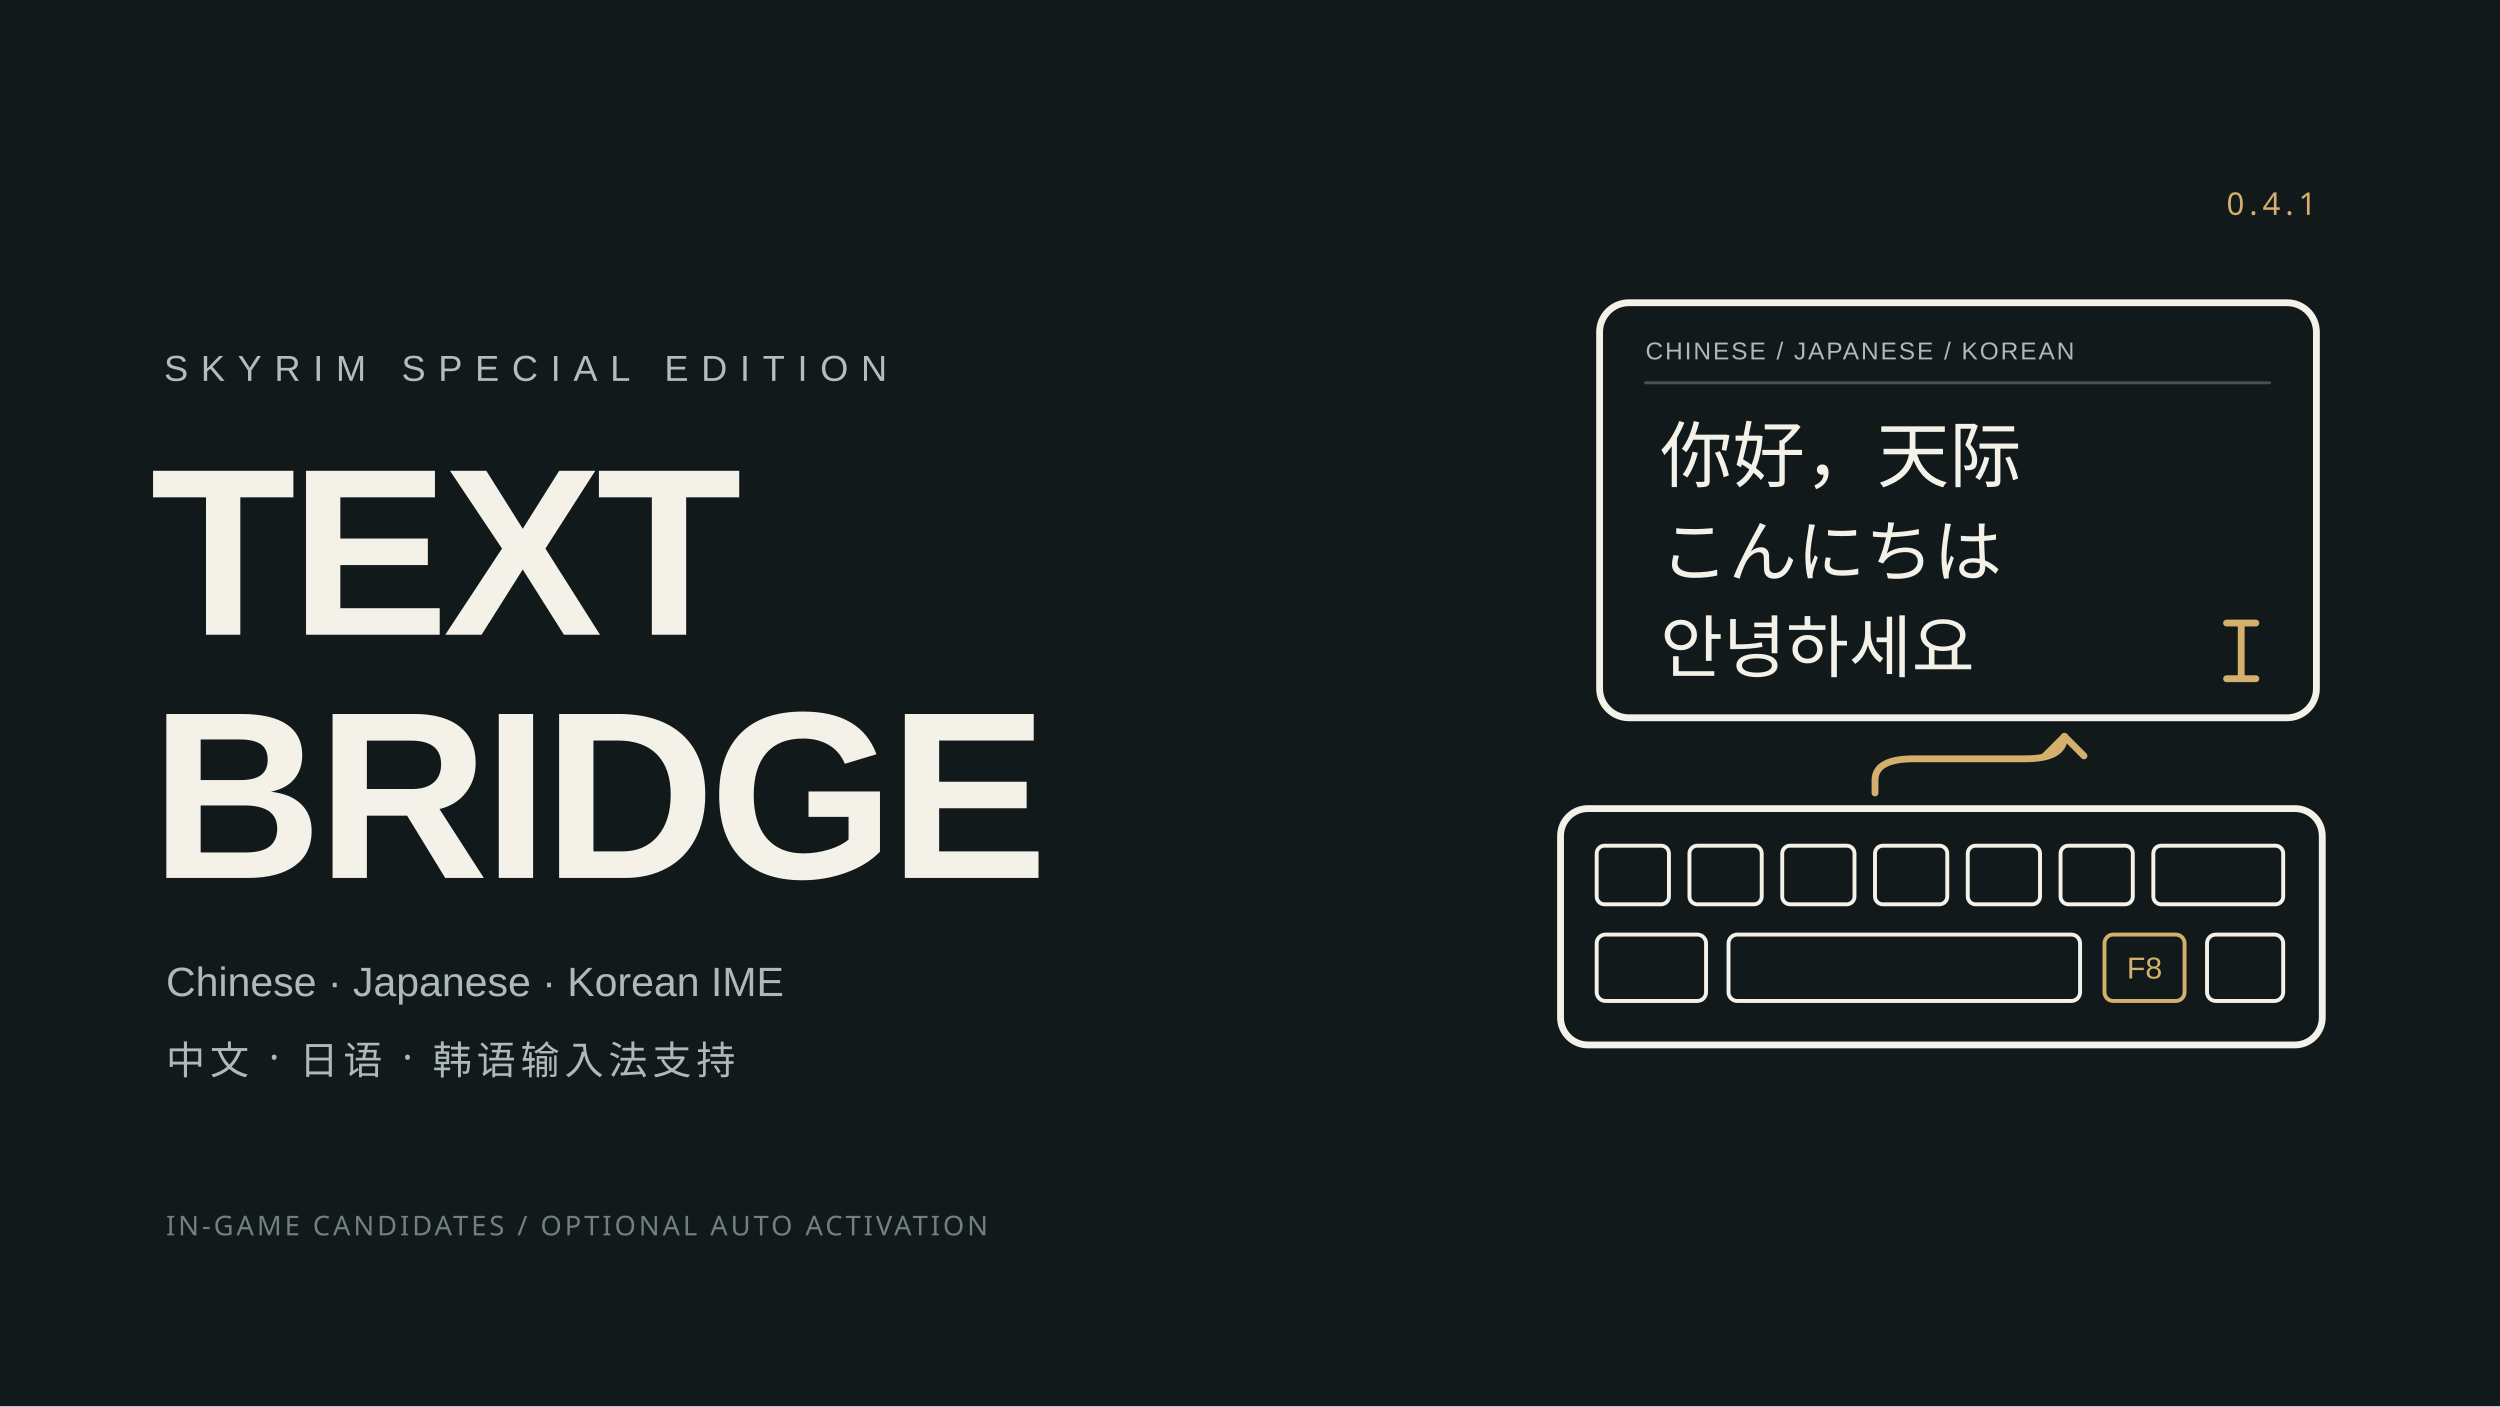
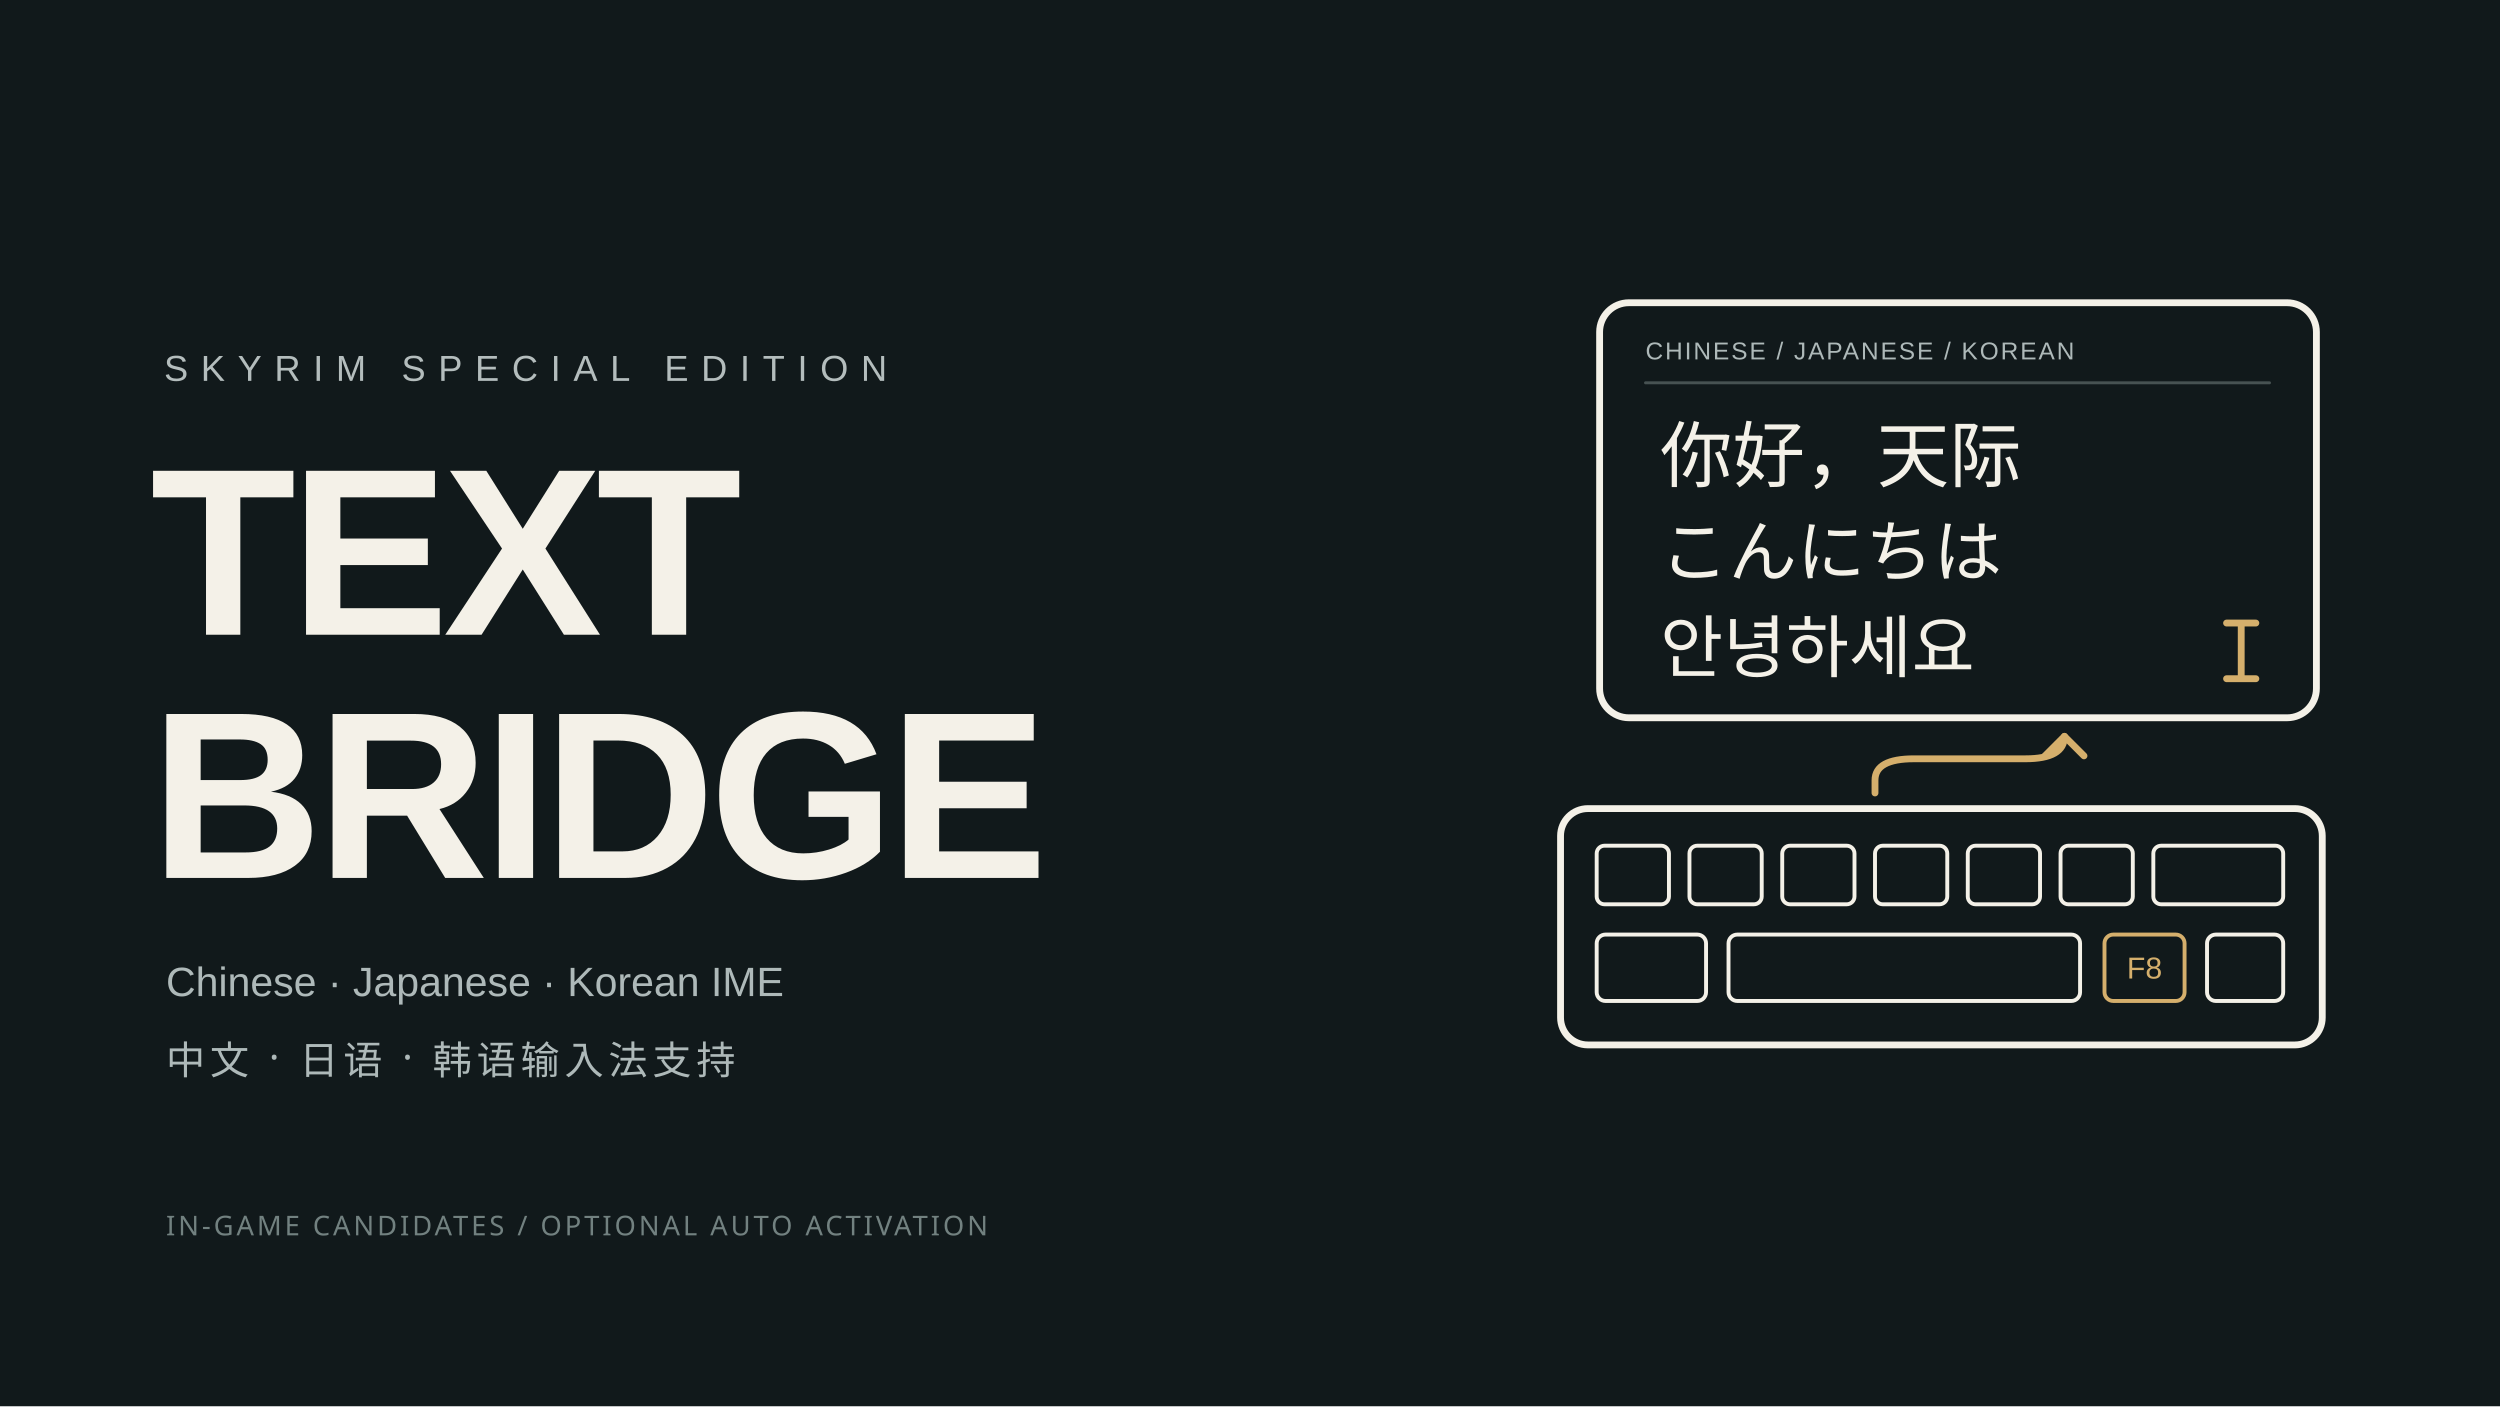
<svg xmlns="http://www.w3.org/2000/svg" width="2560" height="1440" viewBox="0 0 2560 1440">
  <rect width="2560" height="1440" fill="#11191b" />
  <g font-family="Segoe UI, Arial, sans-serif">
    <text x="168" y="390" fill="#b4bdbd" font-size="37" letter-spacing="13">SKYRIM SPECIAL EDITION</text>
    <text x="154" y="650" fill="#f4f1e8" font-size="244" font-weight="700" letter-spacing="-6">TEXT</text>
    <text x="154" y="899" fill="#f4f1e8" font-size="244" font-weight="700" letter-spacing="-6">BRIDGE</text>
    <text x="170" y="1020" fill="#aeb9b9" font-size="42">Chinese · Japanese · Korean IME</text>
    <text x="170" y="1100" fill="#aeb9b9" font-size="40" font-family="Microsoft YaHei, sans-serif" letter-spacing="5">中文 · 日语 · 韩语输入法支持</text>
  </g>
  <g fill="none" stroke-linecap="round" stroke-linejoin="round">
    <rect x="1638" y="310" width="734" height="425" rx="30" stroke="#f4f1e8" stroke-width="7" />
    <path d="M1685 392 H2324" stroke="#475252" stroke-width="3" />
    <path d="M2295 638 V695 M2280 638 H2310 M2280 695 H2310" stroke="#d5af6c" stroke-width="7" />
    <path d="M1920 812 V799 Q1920 777 1960 777 H2074 Q2114 777 2114 754" stroke="#d5af6c" stroke-width="7" />
    <path d="M2094 774 L2114 754 L2134 774" stroke="#d5af6c" stroke-width="7" />
    <rect x="1598" y="828" width="780" height="242" rx="28" stroke="#f4f1e8" stroke-width="7" />
    <g stroke="#f4f1e8" stroke-width="4">
      <rect x="1635" y="866" width="74" height="60" rx="8" />
      <rect x="1730" y="866" width="74" height="60" rx="8" />
      <rect x="1825" y="866" width="74" height="60" rx="8" />
      <rect x="1920" y="866" width="74" height="60" rx="8" />
      <rect x="2015" y="866" width="74" height="60" rx="8" />
      <rect x="2110" y="866" width="74" height="60" rx="8" />
      <rect x="2205" y="866" width="133" height="60" rx="8" />
      <rect x="1635" y="957" width="112" height="68" rx="9" />
      <rect x="1770" y="957" width="360" height="68" rx="9" />
      <rect x="2260" y="957" width="78" height="68" rx="9" />
    </g>
    <rect x="2155" y="957" width="82" height="68" rx="9" stroke="#d5af6c" stroke-width="4" />
  </g>
  <g font-family="Segoe UI, Arial, sans-serif">
    <text x="1685" y="368" fill="#aeb9b9" font-size="25" letter-spacing="2">CHINESE / JAPANESE / KOREAN</text>
    <text x="1700" y="493" fill="#f4f1e8" font-size="74" font-family="Microsoft YaHei, sans-serif">你好，天际</text>
    <text x="1700" y="590" fill="#f4f1e8" font-size="70" font-family="Yu Gothic, Meiryo, sans-serif">こんにちは</text>
    <text x="1700" y="688" fill="#f4f1e8" font-size="70" font-family="Malgun Gothic, sans-serif">안녕하세요</text>
    <text x="2196" y="1002" fill="#d5af6c" font-size="31" text-anchor="middle">F8</text>
  </g>
-   <text x="2372" y="220" text-anchor="end" fill="#d5af6c" font-size="32" font-family="Segoe UI, sans-serif" letter-spacing="5">0.4.1</text>
  <text x="170" y="1265" fill="#728180" font-size="28" font-family="Segoe UI, sans-serif" letter-spacing="3">IN-GAME CANDIDATES  /  OPTIONAL AUTO ACTIVATION</text>
</svg>
